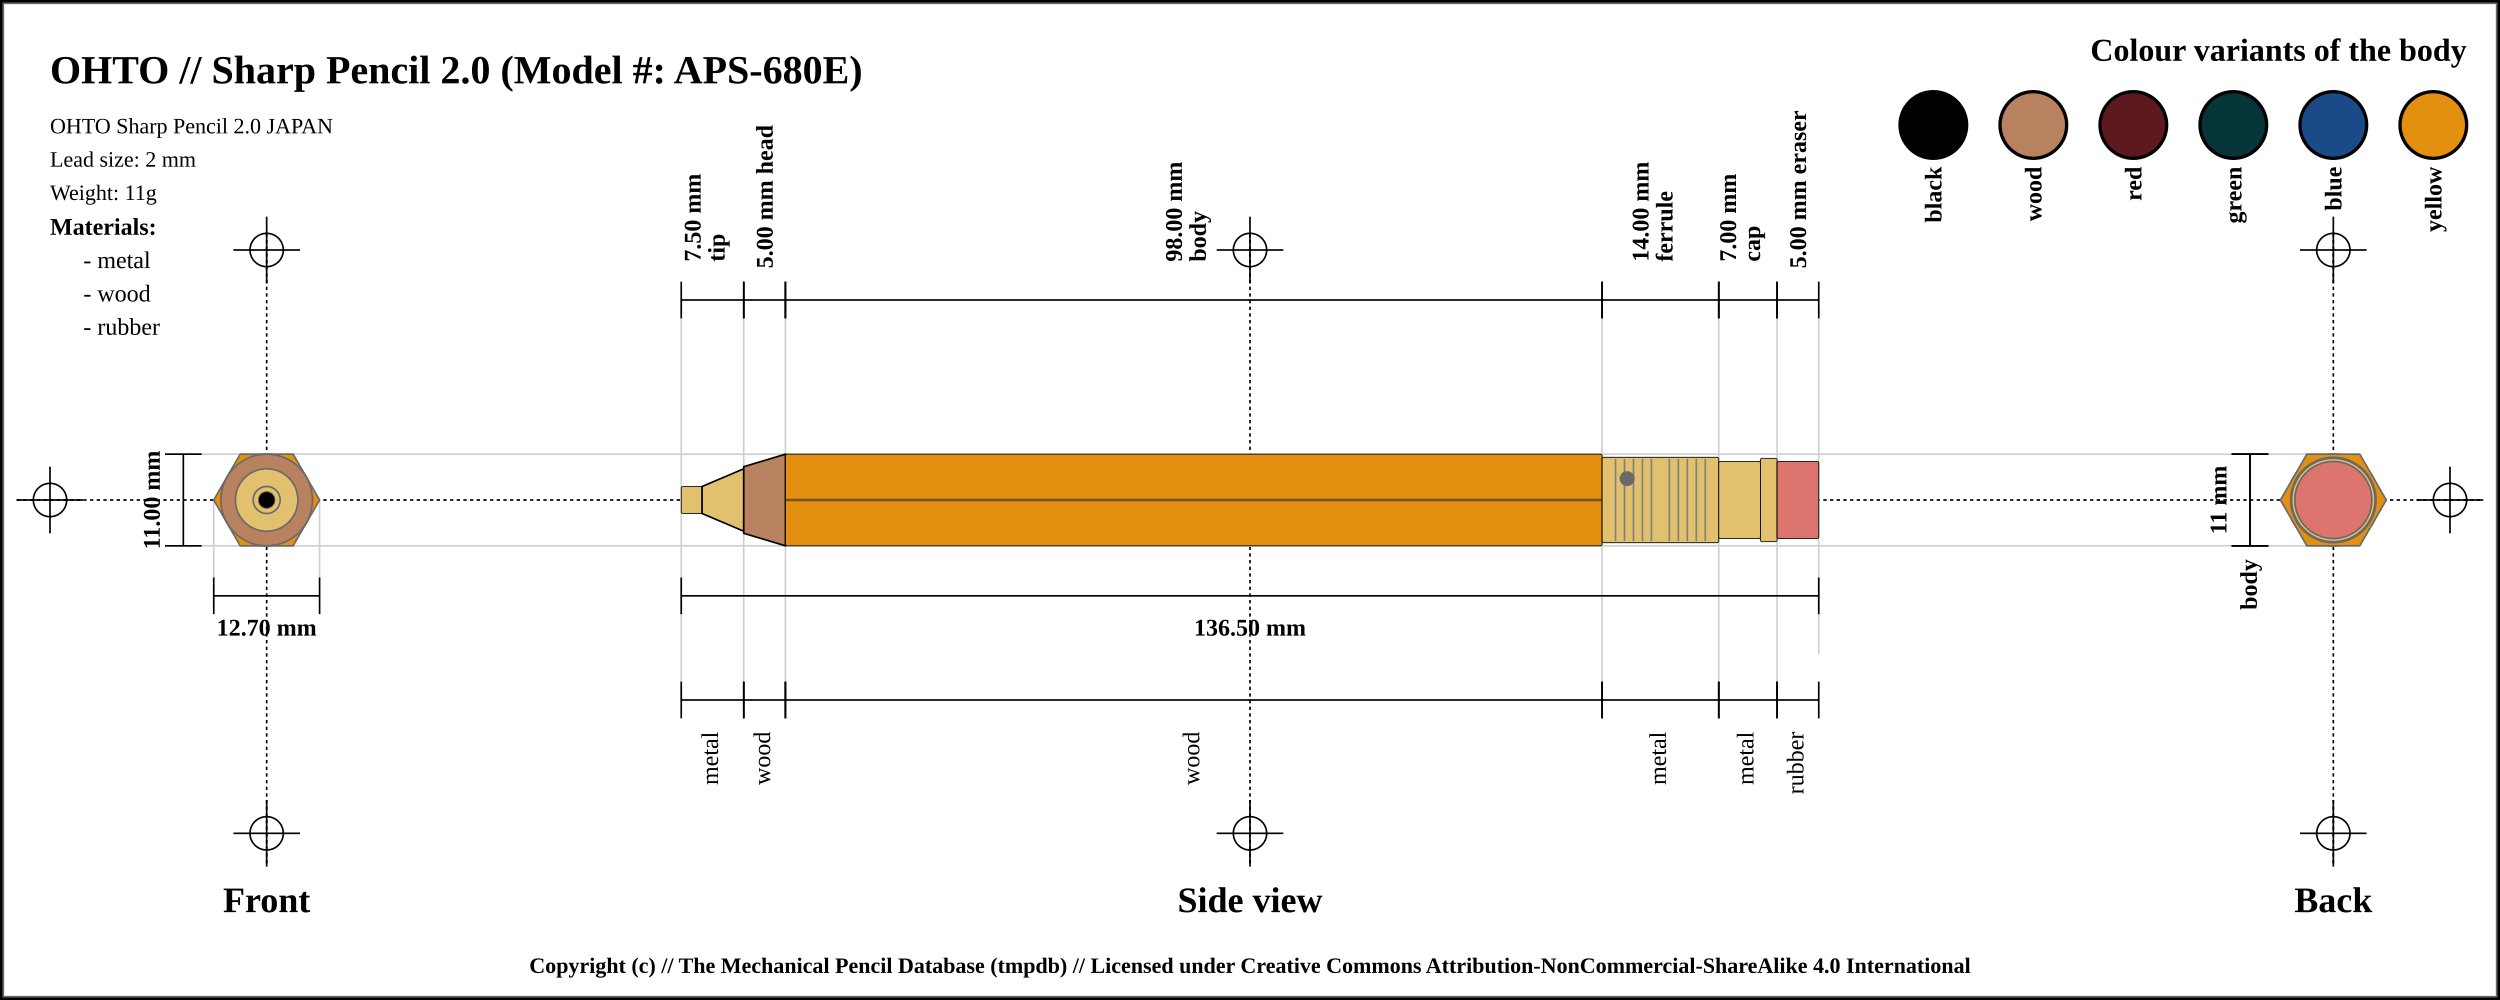
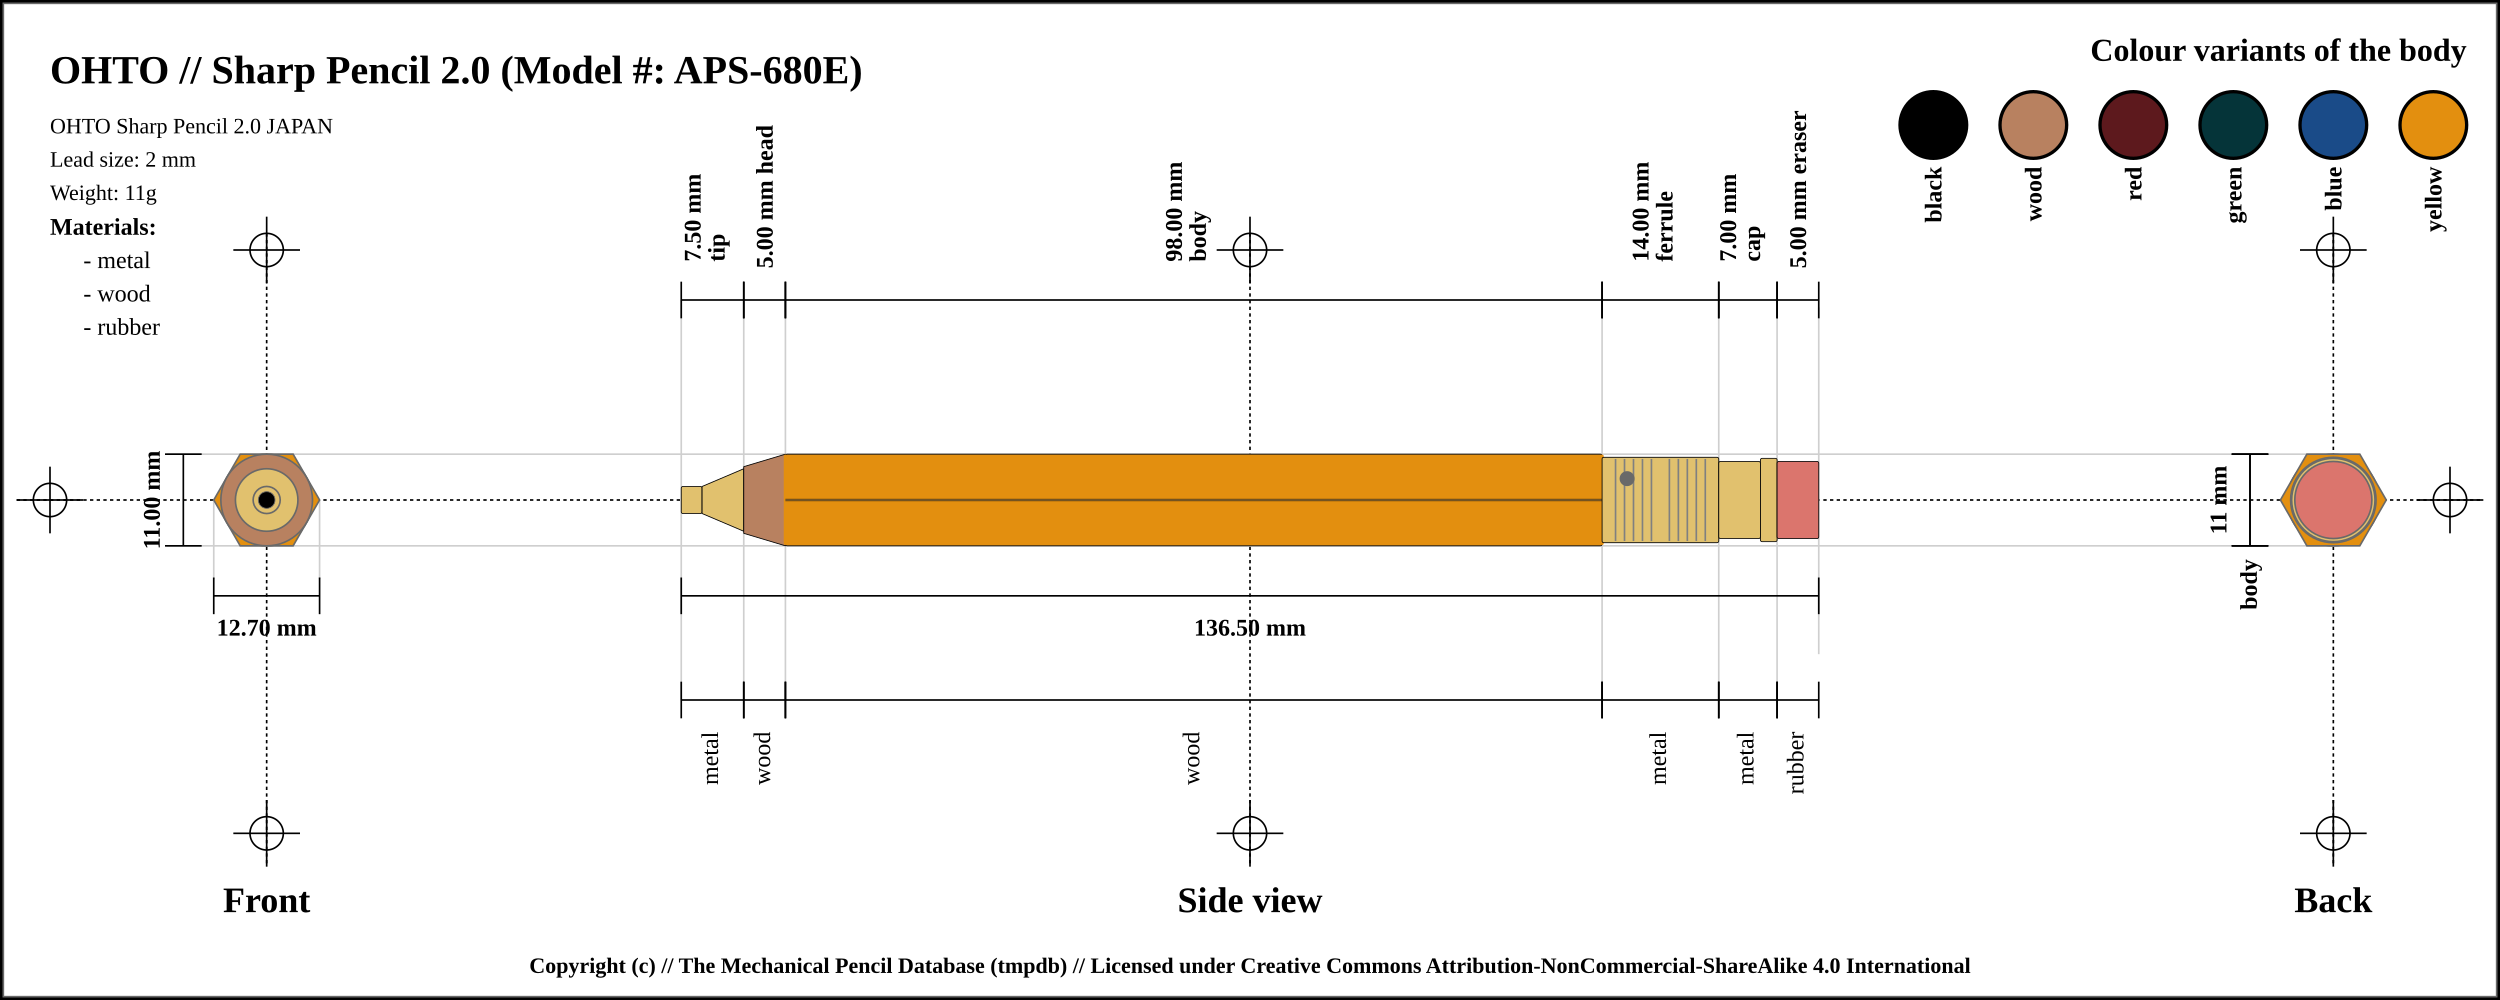
<svg xmlns="http://www.w3.org/2000/svg" width="1500" height="600">
  <pattern id="diagonalHatch" patternUnits="userSpaceOnUse" width="8" height="8">
    <rect width="6" height="6" fill="none" />
    <path stroke="dimgray" stroke-linecap="round" stroke-width="1" d="M 4,4 L 8,8" />
    <path stroke="dimgray" stroke-linecap="round" stroke-width="1" d="M 4,4 L 0,8" />
    <path stroke="gray" stroke-linecap="round" stroke-width="1" d="M 4,4 L 8,0" />
    <path stroke="gray" stroke-linecap="round" stroke-width="1" d="M 4,4 L 0,0" />
  </pattern>
  <rect x="0" y="0" width="1500" height="600" fill="white" stroke="black" stroke-width="4" />
  <rect x="2" y="2" width="1496" height="596" fill="white" stroke="dimgray" stroke-width="1" />
  <line x1="10" y1="300" x2="1490" y2="300" stroke="#000000" stroke-dasharray="2" stroke-width="1" />
  <line x1="10" y1="300" x2="50" y2="300" stroke="#000000" stroke-width="1" />
  <line x1="30" y1="280" x2="30" y2="320" stroke="#000000" stroke-width="1" />
  <circle r="10" cx="30" cy="300" fill="none" stroke="#000000" stroke-width="1" />
  <line x1="1450" y1="300" x2="1490" y2="300" stroke="#000000" stroke-width="1" />
  <line x1="1470" y1="280" x2="1470" y2="320" stroke="#000000" stroke-width="1" />
  <circle r="10" cx="1470" cy="300" fill="none" stroke="#000000" stroke-width="1" />
  <line x1="160" y1="140" x2="160" y2="520" stroke="#000000" stroke-dasharray="2" stroke-width="1" />
  <line x1="140" y1="150" x2="180" y2="150" stroke="#000000" stroke-width="1" />
  <line x1="160" y1="130" x2="160" y2="170" stroke="#000000" stroke-width="1" />
  <circle r="10" cx="160" cy="150" fill="none" stroke="#000000" stroke-width="1" />
  <line x1="140" y1="500" x2="180" y2="500" stroke="#000000" stroke-width="1" />
  <line x1="160" y1="480" x2="160" y2="520" stroke="#000000" stroke-width="1" />
  <circle r="10" cx="160" cy="500" fill="none" stroke="#000000" stroke-width="1" />
  <line x1="750" y1="140" x2="750" y2="520" stroke="#000000" stroke-dasharray="2" stroke-width="1" />
  <line x1="730" y1="150" x2="770" y2="150" stroke="#000000" stroke-width="1" />
  <line x1="750" y1="130" x2="750" y2="170" stroke="#000000" stroke-width="1" />
  <circle r="10" cx="750" cy="150" fill="none" stroke="#000000" stroke-width="1" />
  <line x1="730" y1="500" x2="770" y2="500" stroke="#000000" stroke-width="1" />
  <line x1="750" y1="480" x2="750" y2="520" stroke="#000000" stroke-width="1" />
  <circle r="10" cx="750" cy="500" fill="none" stroke="#000000" stroke-width="1" />
  <line x1="1400" y1="140" x2="1400" y2="520" stroke="#000000" stroke-dasharray="2" stroke-width="1" />
  <line x1="1380" y1="150" x2="1420" y2="150" stroke="#000000" stroke-width="1" />
  <line x1="1400" y1="130" x2="1400" y2="170" stroke="#000000" stroke-width="1" />
  <circle r="10" cx="1400" cy="150" fill="none" stroke="#000000" stroke-width="1" />
  <line x1="1380" y1="500" x2="1420" y2="500" stroke="#000000" stroke-width="1" />
  <line x1="1400" y1="480" x2="1400" y2="520" stroke="#000000" stroke-width="1" />
  <circle r="10" cx="1400" cy="500" fill="none" stroke="#000000" stroke-width="1" />
  <text x="30" y="50" font-size="2.0em" font-weight="bold"> OHTO // Sharp Pencil 2.0 (Model #: APS-680E)</text>
  <text x="30" y="80" font-size="1.1em"> OHTO Sharp Pencil 2.0 JAPAN</text>
  <text x="30" y="100" font-size="1.1em"> Lead size: 2 mm</text>
  <text x="30" y="120" font-size="1.1em"> Weight: 11g</text>
  <text x="1480" y="30" font-size="1.6em" font-weight="bold" text-anchor="end" dominant-baseline="central">Colour variants of the body</text>
  <rect x="1440" y="55" width="40" rx="50%" ry="50%" height="40" stroke="black" stroke-width="2" fill="#e38f0f" />
  <text x="1460" y="100" transform="rotate(-90, 1460, 100)" font-size="1.2em" font-weight="bold" text-anchor="end" dominant-baseline="central">yellow</text>
  <rect x="1380" y="55" width="40" rx="50%" ry="50%" height="40" stroke="black" stroke-width="2" fill="#1a4b88" />
  <text x="1400" y="100" transform="rotate(-90, 1400, 100)" font-size="1.2em" font-weight="bold" text-anchor="end" dominant-baseline="central">blue</text>
  <rect x="1320" y="55" width="40" rx="50%" ry="50%" height="40" stroke="black" stroke-width="2" fill="#053439" />
  <text x="1340" y="100" transform="rotate(-90, 1340, 100)" font-size="1.2em" font-weight="bold" text-anchor="end" dominant-baseline="central">green</text>
  <rect x="1260" y="55" width="40" rx="50%" ry="50%" height="40" stroke="black" stroke-width="2" fill="#5d191d" />
  <text x="1280" y="100" transform="rotate(-90, 1280, 100)" font-size="1.2em" font-weight="bold" text-anchor="end" dominant-baseline="central">red</text>
  <rect x="1200" y="55" width="40" rx="50%" ry="50%" height="40" stroke="black" stroke-width="2" fill="#b88160" />
  <text x="1220" y="100" transform="rotate(-90, 1220, 100)" font-size="1.2em" font-weight="bold" text-anchor="end" dominant-baseline="central">wood</text>
  <rect x="1140" y="55" width="40" rx="50%" ry="50%" height="40" stroke="black" stroke-width="2" fill="black" />
  <text x="1160" y="100" transform="rotate(-90, 1160, 100)" font-size="1.2em" font-weight="bold" text-anchor="end" dominant-baseline="central">black</text>
  <text x="30" y="136" font-size="1.2em" font-weight="bold" text-anchor="start" dominant-baseline="central">Materials:</text>
  <text x="50" y="156" font-size="1.2em" text-anchor="start" dominant-baseline="central"> - metal</text>
  <text x="50" y="176" font-size="1.2em" text-anchor="start" dominant-baseline="central"> - wood</text>
  <text x="50" y="196" font-size="1.2em" text-anchor="start" dominant-baseline="central"> - rubber</text>
  <line x1="100" y1="272.5" x2="1400" y2="272.5" stroke="#cfcfcf" stroke-width="1" />
  <line x1="100" y1="327.5" x2="1400" y2="327.5" stroke="#cfcfcf" stroke-width="1" />
  <line x1="128.246" y1="300" x2="128.246" y2="347.5" stroke="#cfcfcf" stroke-width="1" />
  <line x1="191.754" y1="300" x2="191.754" y2="347.5" stroke="#cfcfcf" stroke-width="1" />
  <line x1="408.75" y1="180" x2="408.75" y2="420" stroke="#cfcfcf" stroke-width="1" />
  <line x1="446.25" y1="180" x2="446.25" y2="420" stroke="#cfcfcf" stroke-width="1" />
  <line x1="471.25" y1="180" x2="471.25" y2="420" stroke="#cfcfcf" stroke-width="1" />
  <line x1="961.25" y1="180" x2="961.25" y2="420" stroke="#cfcfcf" stroke-width="1" />
  <line x1="1031.25" y1="180" x2="1031.25" y2="420" stroke="#cfcfcf" stroke-width="1" />
  <line x1="1066.25" y1="180" x2="1066.25" y2="420" stroke="#cfcfcf" stroke-width="1" />
  <line x1="1091.25" y1="184.5" x2="1091.25" y2="392.5" stroke="#cfcfcf" stroke-width="1" />
  <text x="160" y="540" font-size="1.8em" font-weight="bold" text-anchor="middle" dominant-baseline="central">Front</text>
  <text x="750" y="540" font-size="1.8em" font-weight="bold" text-anchor="middle" dominant-baseline="central">Side view</text>
  <text x="1400" y="540" font-size="1.8em" font-weight="bold" text-anchor="middle" dominant-baseline="central">Back</text>
  <line x1="99" y1="272.5" x2="121" y2="272.5" stroke="black" stroke-width="1" />
  <line x1="110" y1="272.5" x2="110" y2="327.5" stroke="black" stroke-width="1" />
  <line x1="99" y1="327.5" x2="121" y2="327.5" stroke="black" stroke-width="1" />
  <text x="91" y="300" transform="rotate(-90, 91, 300)" font-size="1.2em" font-weight="bold" text-anchor="middle" dominant-baseline="central" fill="black">11.00 mm</text>
  <line x1="128.246" y1="346.5" x2="128.246" y2="368.5" stroke="black" stroke-width="1" />
  <line x1="128.246" y1="357.5" x2="191.754" y2="357.5" stroke="black" stroke-width="1" />
  <line x1="191.754" y1="346.5" x2="191.754" y2="368.5" stroke="black" stroke-width="1" />
  <text x="160" y="376.5" font-size="1.2em" font-weight="bold" text-anchor="middle" dominant-baseline="central" fill="black">
    <tspan x="160" dy="0">12.70 mm</tspan>
  </text>
  <line x1="408.75" y1="169" x2="408.75" y2="191" stroke="black" stroke-width="1" />
  <line x1="408.75" y1="180" x2="446.25" y2="180" stroke="black" stroke-width="1" />
  <line x1="446.25" y1="169" x2="446.25" y2="191" stroke="black" stroke-width="1" />
  <text x="427.5" y="161" font-size="1.2em" transform="rotate(-90, 415.5, 161)" font-weight="bold" text-anchor="start" dominant-baseline="central" fill="black">
    <tspan x="419.5" dy="0">7.50 mm</tspan>
    <tspan x="419.5" dy="1em">tip</tspan>
  </text>
  <line x1="446.25" y1="169" x2="446.25" y2="191" stroke="black" stroke-width="1" />
  <line x1="446.25" y1="180" x2="471.25" y2="180" stroke="black" stroke-width="1" />
  <line x1="471.25" y1="169" x2="471.25" y2="191" stroke="black" stroke-width="1" />
  <text x="458.75" y="161" font-size="1.2em" transform="rotate(-90, 458.75, 161)" font-weight="bold" text-anchor="start" dominant-baseline="central" fill="black">
    <tspan x="458.75" dy="0">5.00 mm head</tspan>
  </text>
  <line x1="471.25" y1="169" x2="471.25" y2="191" stroke="black" stroke-width="1" />
  <line x1="471.25" y1="180" x2="961.25" y2="180" stroke="black" stroke-width="1" />
  <line x1="961.25" y1="169" x2="961.25" y2="191" stroke="black" stroke-width="1" />
  <text x="716.25" y="161" font-size="1.2em" transform="rotate(-90, 704.25, 161)" font-weight="bold" text-anchor="start" dominant-baseline="central" fill="black">
    <tspan x="708.25" dy="0">98.00 mm</tspan>
    <tspan x="708.25" dy="1em">body</tspan>
  </text>
  <line x1="961.25" y1="169" x2="961.25" y2="191" stroke="black" stroke-width="1" />
  <line x1="961.25" y1="180" x2="1031.25" y2="180" stroke="black" stroke-width="1" />
  <line x1="1031.25" y1="169" x2="1031.25" y2="191" stroke="black" stroke-width="1" />
  <text x="996.25" y="161" font-size="1.2em" transform="rotate(-90, 984.25, 161)" font-weight="bold" text-anchor="start" dominant-baseline="central" fill="black">
    <tspan x="988.25" dy="0">14.00 mm</tspan>
    <tspan x="988.25" dy="1em">ferrule</tspan>
  </text>
  <line x1="1031.25" y1="169" x2="1031.25" y2="191" stroke="black" stroke-width="1" />
  <line x1="1031.25" y1="180" x2="1066.25" y2="180" stroke="black" stroke-width="1" />
  <line x1="1066.25" y1="169" x2="1066.25" y2="191" stroke="black" stroke-width="1" />
  <text x="1048.75" y="161" font-size="1.2em" transform="rotate(-90, 1036.75, 161)" font-weight="bold" text-anchor="start" dominant-baseline="central" fill="black">
    <tspan x="1040.75" dy="0">7.00 mm</tspan>
    <tspan x="1040.75" dy="1em">cap</tspan>
  </text>
  <line x1="1066.25" y1="169" x2="1066.25" y2="191" stroke="black" stroke-width="1" />
  <line x1="1066.25" y1="180" x2="1091.25" y2="180" stroke="black" stroke-width="1" />
  <line x1="1091.25" y1="169" x2="1091.25" y2="191" stroke="black" stroke-width="1" />
  <text x="1078.75" y="161" font-size="1.2em" transform="rotate(-90, 1078.75, 161)" font-weight="bold" text-anchor="start" dominant-baseline="central" fill="black">
    <tspan x="1078.75" dy="0">5.00 mm eraser</tspan>
  </text>
  <line x1="408.75" y1="346.5" x2="408.75" y2="368.5" stroke="black" stroke-width="1" />
  <line x1="408.75" y1="357.5" x2="1091.25" y2="357.5" stroke="black" stroke-width="1" />
  <line x1="1091.25" y1="346.5" x2="1091.25" y2="368.5" stroke="black" stroke-width="1" />
  <text x="750" y="376.5" font-size="1.2em" font-weight="bold" text-anchor="middle" dominant-baseline="central" fill="black">
    <tspan x="750" dy="0">136.50 mm</tspan>
  </text>
  <line x1="408.75" y1="409" x2="408.75" y2="431" stroke="black" stroke-width="1" />
  <line x1="408.75" y1="420" x2="446.25" y2="420" stroke="black" stroke-width="1" />
  <line x1="446.25" y1="409" x2="446.25" y2="431" stroke="black" stroke-width="1" />
  <text x="427.5" y="439" font-size="1.2em" transform="rotate(-90, 427.5, 439)" text-anchor="end" dominant-baseline="middle" fill="black">
    <tspan x="427.5" dy="0">metal</tspan>
  </text>
  <line x1="446.25" y1="409" x2="446.25" y2="431" stroke="black" stroke-width="1" />
  <line x1="446.25" y1="420" x2="471.25" y2="420" stroke="black" stroke-width="1" />
  <line x1="471.25" y1="409" x2="471.25" y2="431" stroke="black" stroke-width="1" />
  <text x="458.75" y="439" font-size="1.2em" transform="rotate(-90, 458.75, 439)" text-anchor="end" dominant-baseline="middle" fill="black">
    <tspan x="458.75" dy="0">wood</tspan>
  </text>
  <line x1="471.25" y1="409" x2="471.25" y2="431" stroke="black" stroke-width="1" />
  <line x1="471.25" y1="420" x2="961.25" y2="420" stroke="black" stroke-width="1" />
  <line x1="961.25" y1="409" x2="961.25" y2="431" stroke="black" stroke-width="1" />
  <text x="716.25" y="439" font-size="1.2em" transform="rotate(-90, 716.25, 439)" text-anchor="end" dominant-baseline="middle" fill="black">
    <tspan x="716.25" dy="0">wood</tspan>
  </text>
  <line x1="961.25" y1="409" x2="961.25" y2="431" stroke="black" stroke-width="1" />
  <line x1="961.25" y1="420" x2="1031.25" y2="420" stroke="black" stroke-width="1" />
  <line x1="1031.25" y1="409" x2="1031.25" y2="431" stroke="black" stroke-width="1" />
  <text x="996.25" y="439" font-size="1.2em" transform="rotate(-90, 996.25, 439)" text-anchor="end" dominant-baseline="middle" fill="black">
    <tspan x="996.25" dy="0">metal</tspan>
  </text>
  <line x1="1031.25" y1="409" x2="1031.25" y2="431" stroke="black" stroke-width="1" />
  <line x1="1031.25" y1="420" x2="1066.25" y2="420" stroke="black" stroke-width="1" />
  <line x1="1066.25" y1="409" x2="1066.25" y2="431" stroke="black" stroke-width="1" />
  <text x="1048.75" y="439" font-size="1.2em" transform="rotate(-90, 1048.75, 439)" text-anchor="end" dominant-baseline="middle" fill="black">
    <tspan x="1048.75" dy="0">metal</tspan>
  </text>
  <line x1="1066.25" y1="409" x2="1066.25" y2="431" stroke="black" stroke-width="1" />
  <line x1="1066.25" y1="420" x2="1091.25" y2="420" stroke="black" stroke-width="1" />
  <line x1="1091.25" y1="409" x2="1091.25" y2="431" stroke="black" stroke-width="1" />
  <text x="1078.75" y="439" font-size="1.2em" transform="rotate(-90, 1078.75, 439)" text-anchor="end" dominant-baseline="middle" fill="black">
    <tspan x="1078.75" dy="0">rubber</tspan>
  </text>
  <line x1="1339" y1="272.5" x2="1361" y2="272.5" stroke="black" stroke-width="1" />
  <line x1="1350" y1="272.5" x2="1350" y2="327.5" stroke="black" stroke-width="1" />
  <line x1="1339" y1="327.5" x2="1361" y2="327.5" stroke="black" stroke-width="1" />
  <text x="1331" y="300" transform="rotate(-90, 1331, 300)" font-size="1.2em" font-weight="bold" text-anchor="middle" dominant-baseline="central" fill="black">11 mm</text>
  <line x1="1339" y1="272.5" x2="1361" y2="272.5" stroke="black" stroke-width="1" />
  <line x1="1350" y1="272.5" x2="1350" y2="327.5" stroke="black" stroke-width="1" />
  <line x1="1339" y1="327.5" x2="1361" y2="327.5" stroke="black" stroke-width="1" />
  <text x="1350" y="335.5" transform="rotate(-90, 1350, 335.5)" font-weight="bold" font-size="1.2em" text-anchor="end" dominant-baseline="middle" fill="black">body</text>
  <rect x="408.75" y="291.875" width="12.5" height="16.25" rx="1" ry="1" stroke-width="0.5" stroke="black" fill="#E1C16E" />
-   <path d="M421.25 291.875 L446.25 281.25 L446.25 318.75 L421.25 308.125 Z" stroke-width="1" stroke="black" fill="#E1C16E" />
-   <path d="M446.25 280 L471.25 272.5 L471.25 327.5 L446.25 320 Z" stroke-width="1" stroke="black" fill="#b88160" />
+   <path d="M421.25 291.875 L446.25 281.25 L446.25 318.75 L421.25 308.125 Z" stroke-width="0.5" stroke="black" stroke-linejoin="round" fill="#E1C16E" />
+   <path d="M446.25 280 L471.25 272.5 L471.25 327.5 L446.25 320 Z" stroke-width="0.5" stroke="black" stroke-linejoin="round" fill="#b88160" />
  <rect x="471.25" y="272.5" width="490" height="55" rx="1" ry="1" stroke-width="0.5" stroke="black" fill="#e38f0f" />
+   <line x1="471.25" y1="273.75" x2="471.25" y2="326" stroke="#e38f0f" stroke-width="2" stroke-linecap="round" />
+   <line x1="961.25" y1="273.75" x2="961.25" y2="326" stroke="#e38f0f" stroke-width="2" stroke-linecap="round" />
  <line x1="471.25" y1="300" x2="961.25" y2="300" stroke-width="1.5" stroke="black" fill="none" stroke-opacity="0.5" />
  <line x1="471.25" y1="300" x2="961.25" y2="300" stroke-width="0.5" stroke="gray" fill="none" stroke-opacity="0.5" />
  <rect x="961.25" y="274.375" width="70" height="51.25" rx="1" ry="1" stroke-width="0.5" stroke="black" fill="#E1C16E" />
  <line x1="969.327" y1="275.375" x2="969.327" y2="324.625" stroke-width="1" stroke="gray" />
  <line x1="974.712" y1="275.375" x2="974.712" y2="324.625" stroke-width="1" stroke="gray" />
  <line x1="980.096" y1="275.375" x2="980.096" y2="324.625" stroke-width="1" stroke="gray" />
  <line x1="985.481" y1="275.375" x2="985.481" y2="324.625" stroke-width="1" stroke="gray" />
  <line x1="990.865" y1="275.375" x2="990.865" y2="324.625" stroke-width="1" stroke="gray" />
  <line x1="1001.635" y1="275.375" x2="1001.635" y2="324.625" stroke-width="1" stroke="gray" />
  <line x1="1007.019" y1="275.375" x2="1007.019" y2="324.625" stroke-width="1" stroke="gray" />
  <line x1="1012.404" y1="275.375" x2="1012.404" y2="324.625" stroke-width="1" stroke="gray" />
  <line x1="1017.788" y1="275.375" x2="1017.788" y2="324.625" stroke-width="1" stroke="gray" />
  <line x1="1023.173" y1="275.375" x2="1023.173" y2="324.625" stroke-width="1" stroke="gray" />
  <circle r="4" cx="976.25" cy="287.188" stroke="dimgray" stroke-width="1" fill="dimGray" />
  <rect x="1031.25" y="276.875" width="25" height="46.25" rx="1" ry="1" stroke-width="0.5" stroke="black" fill="#E1C16E" />
  <rect x="1056.25" y="275" width="10" height="50" rx="1" ry="1" stroke-width="0.5" stroke="black" fill="#E1C16E" />
  <rect x="1066.25" y="276.875" width="25" height="46.25" rx="1" ry="1" stroke-width="0.5" stroke="black" fill="#db756d" />
  <circle r="23.125" cx="160" cy="300" fill="#db756d" stroke="dimgray" stroke-width="1" />
  <circle r="25" cx="160" cy="300" fill="#E1C16E" stroke="dimgray" stroke-width="1" />
  <circle r="23.125" cx="160" cy="300" fill="#E1C16E" stroke="dimgray" stroke-width="1" />
  <circle r="25.625" cx="160" cy="300" fill="#E1C16E" stroke="dimgray" stroke-width="1" />
  <polygon points="144.123,272.5 175.877,272.5 191.754,300 175.877,327.5 144.123,327.5 128.246,300 " stroke="dimgray" stroke-width="1" fill="#e38f0f" />
  <circle r="20" cx="160" cy="300" stroke="dimgray" stroke-width="1" fill="#b88160" />
  <circle r="27.5" cx="160" cy="300" stroke="dimgray" stroke-width="1" fill="#b88160" />
  <circle r="8.125" cx="160" cy="300" stroke="dimgray" stroke-width="1" fill="#E1C16E" />
  <circle r="18.75" cx="160" cy="300" stroke="dimgray" stroke-width="1" fill="#E1C16E" />
  <circle r="8.125" cx="160" cy="300" fill="#E1C16E" stroke="dimgray" stroke-width="1" />
  <circle r="5" cx="160" cy="300" fill="black" stroke="dimgray" stroke-width="0.5" />
  <circle r="8.125" cx="1400" cy="300" fill="#E1C16E" stroke="dimgray" stroke-width="1" />
  <circle r="8.125" cx="1400" cy="300" stroke="dimgray" stroke-width="1" fill="#E1C16E" />
  <circle r="18.75" cx="1400" cy="300" stroke="dimgray" stroke-width="1" fill="#E1C16E" />
  <circle r="20" cx="1400" cy="300" stroke="dimgray" stroke-width="1" fill="#b88160" />
  <circle r="27.5" cx="1400" cy="300" stroke="dimgray" stroke-width="1" fill="#b88160" />
  <polygon points="1384.123,272.5 1415.877,272.5 1431.754,300 1415.877,327.5 1384.123,327.5 1368.246,300 " stroke="dimgray" stroke-width="1" fill="#e38f0f" />
  <circle r="25.625" cx="1400" cy="300" fill="#E1C16E" stroke="dimgray" stroke-width="1" />
  <circle r="23.125" cx="1400" cy="300" fill="#E1C16E" stroke="dimgray" stroke-width="1" />
  <circle r="25" cx="1400" cy="300" fill="#E1C16E" stroke="dimgray" stroke-width="1" />
  <circle r="23.125" cx="1400" cy="300" fill="#db756d" stroke="dimgray" stroke-width="1" />
  <text x="50%" y="580" font-size="1.1em" font-weight="bold" text-anchor="middle" dominant-baseline="middle">Copyright (c) // The Mechanical Pencil Database (tmpdb) // Licensed under Creative Commons Attribution-NonCommercial-ShareAlike 4.0 International</text>
</svg>
